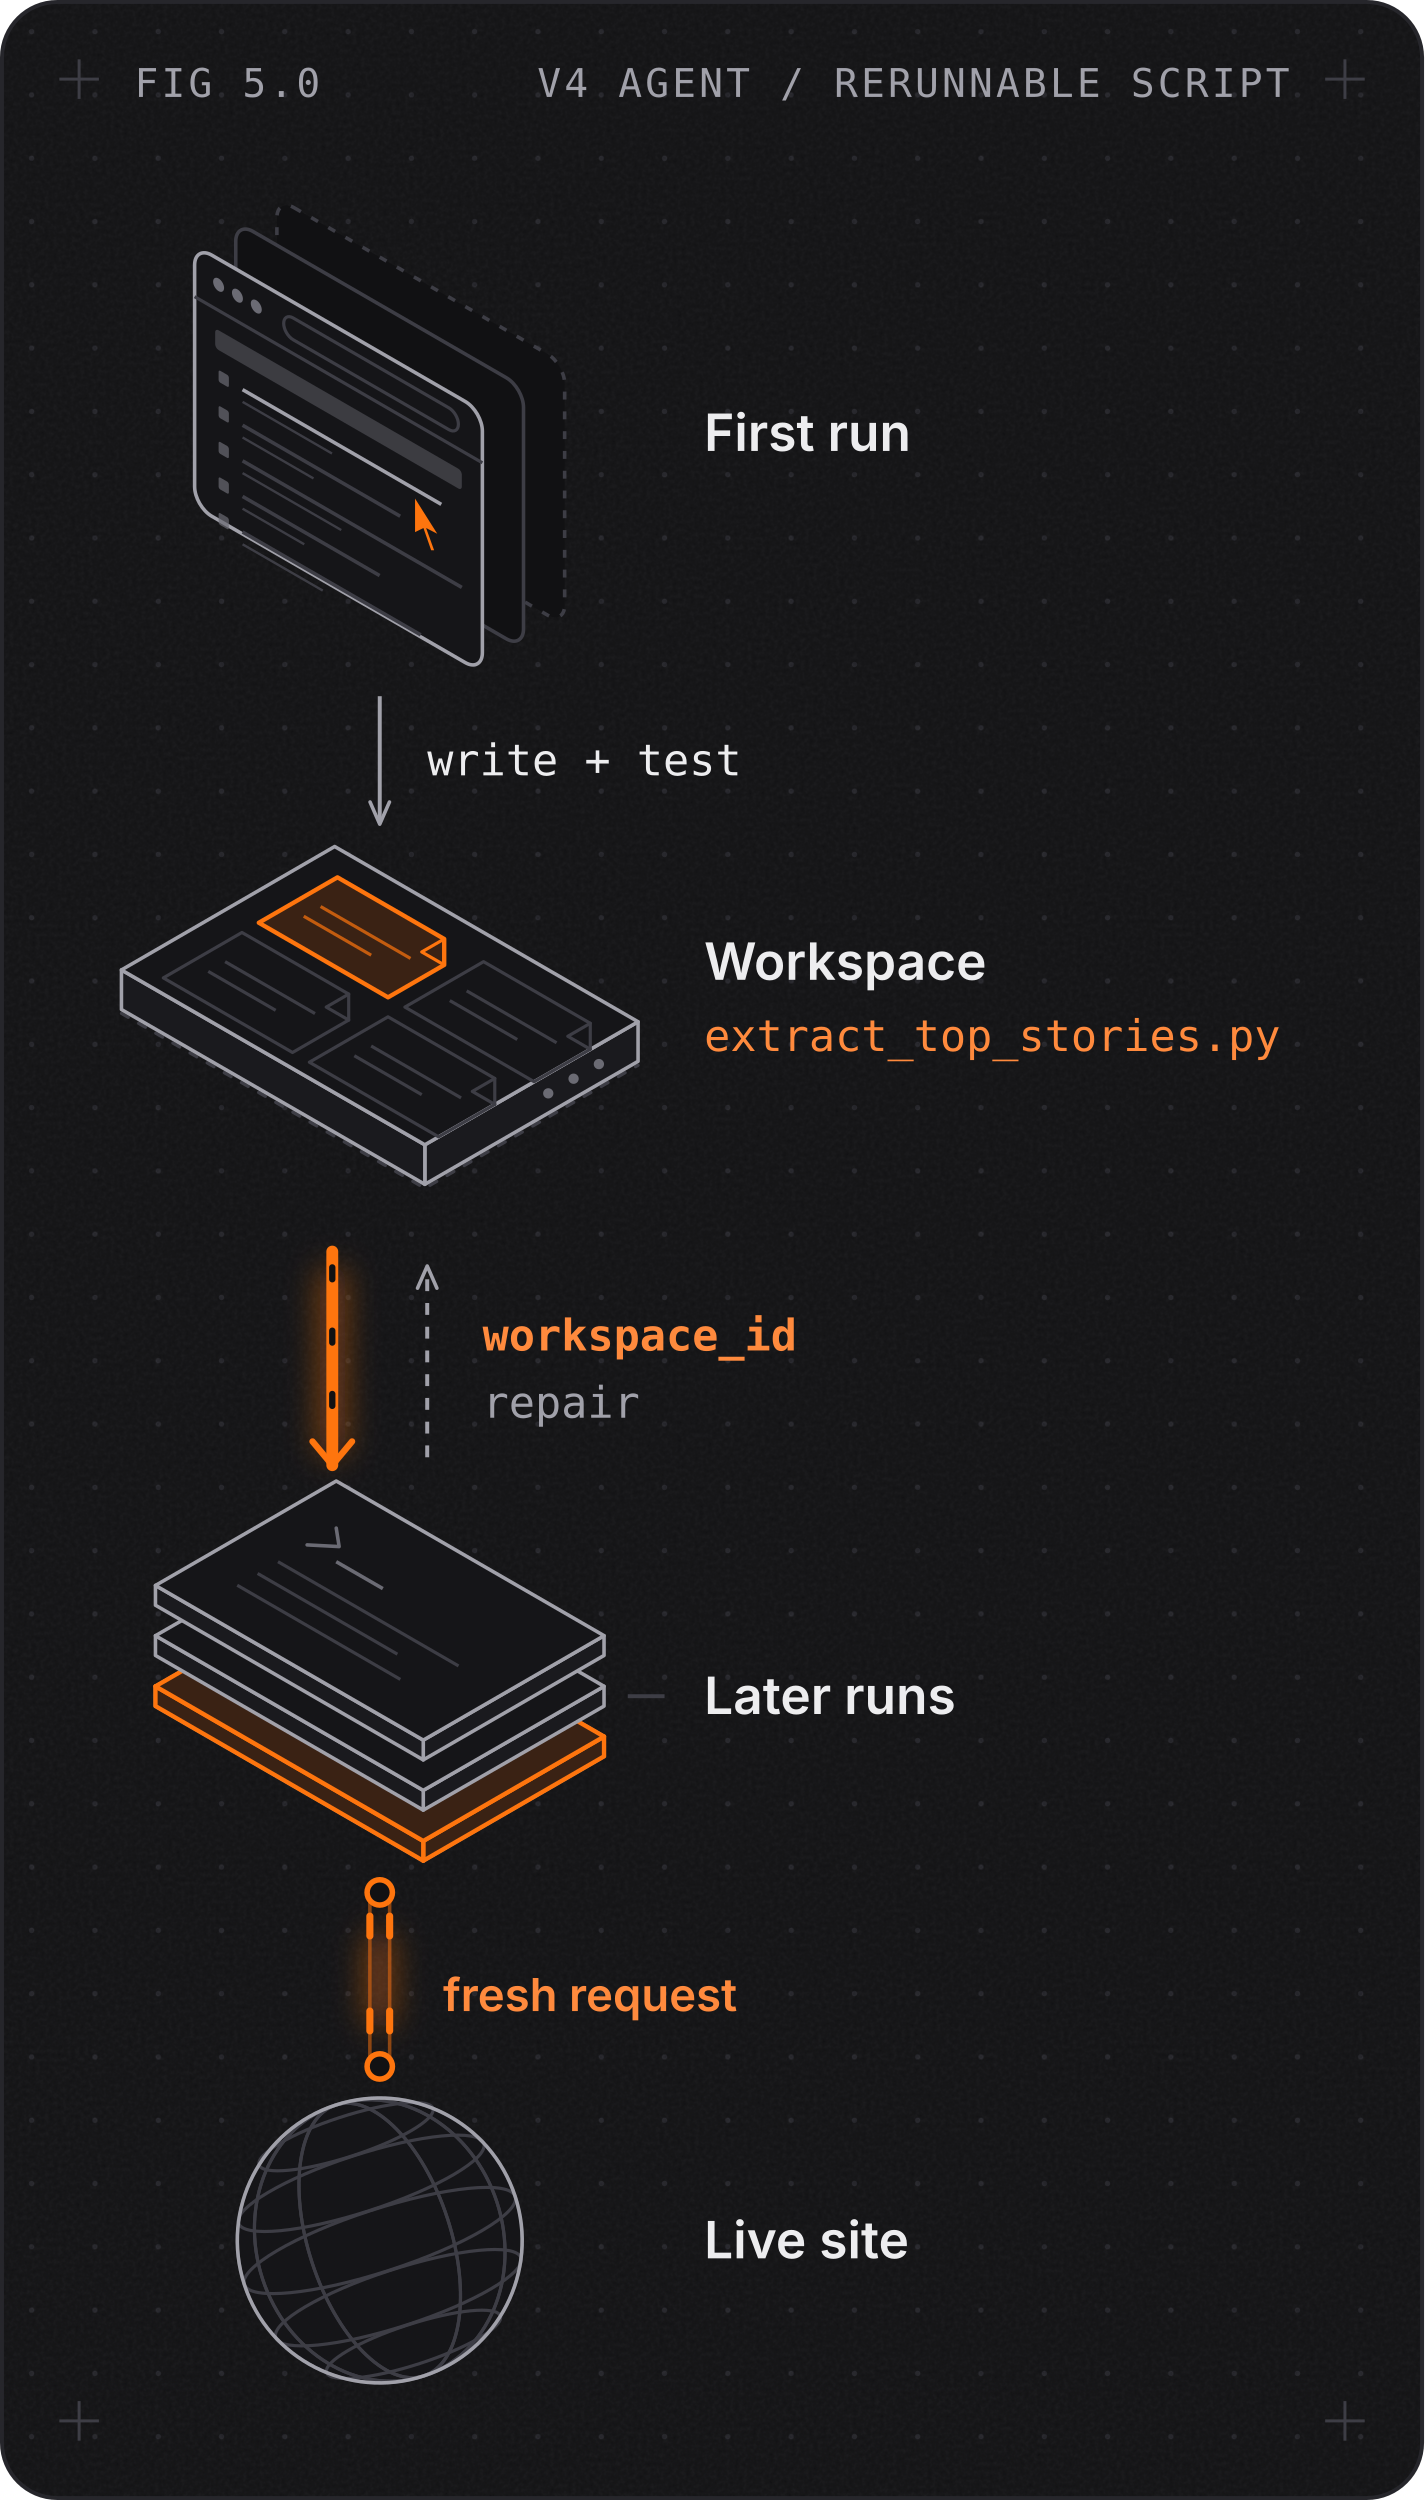
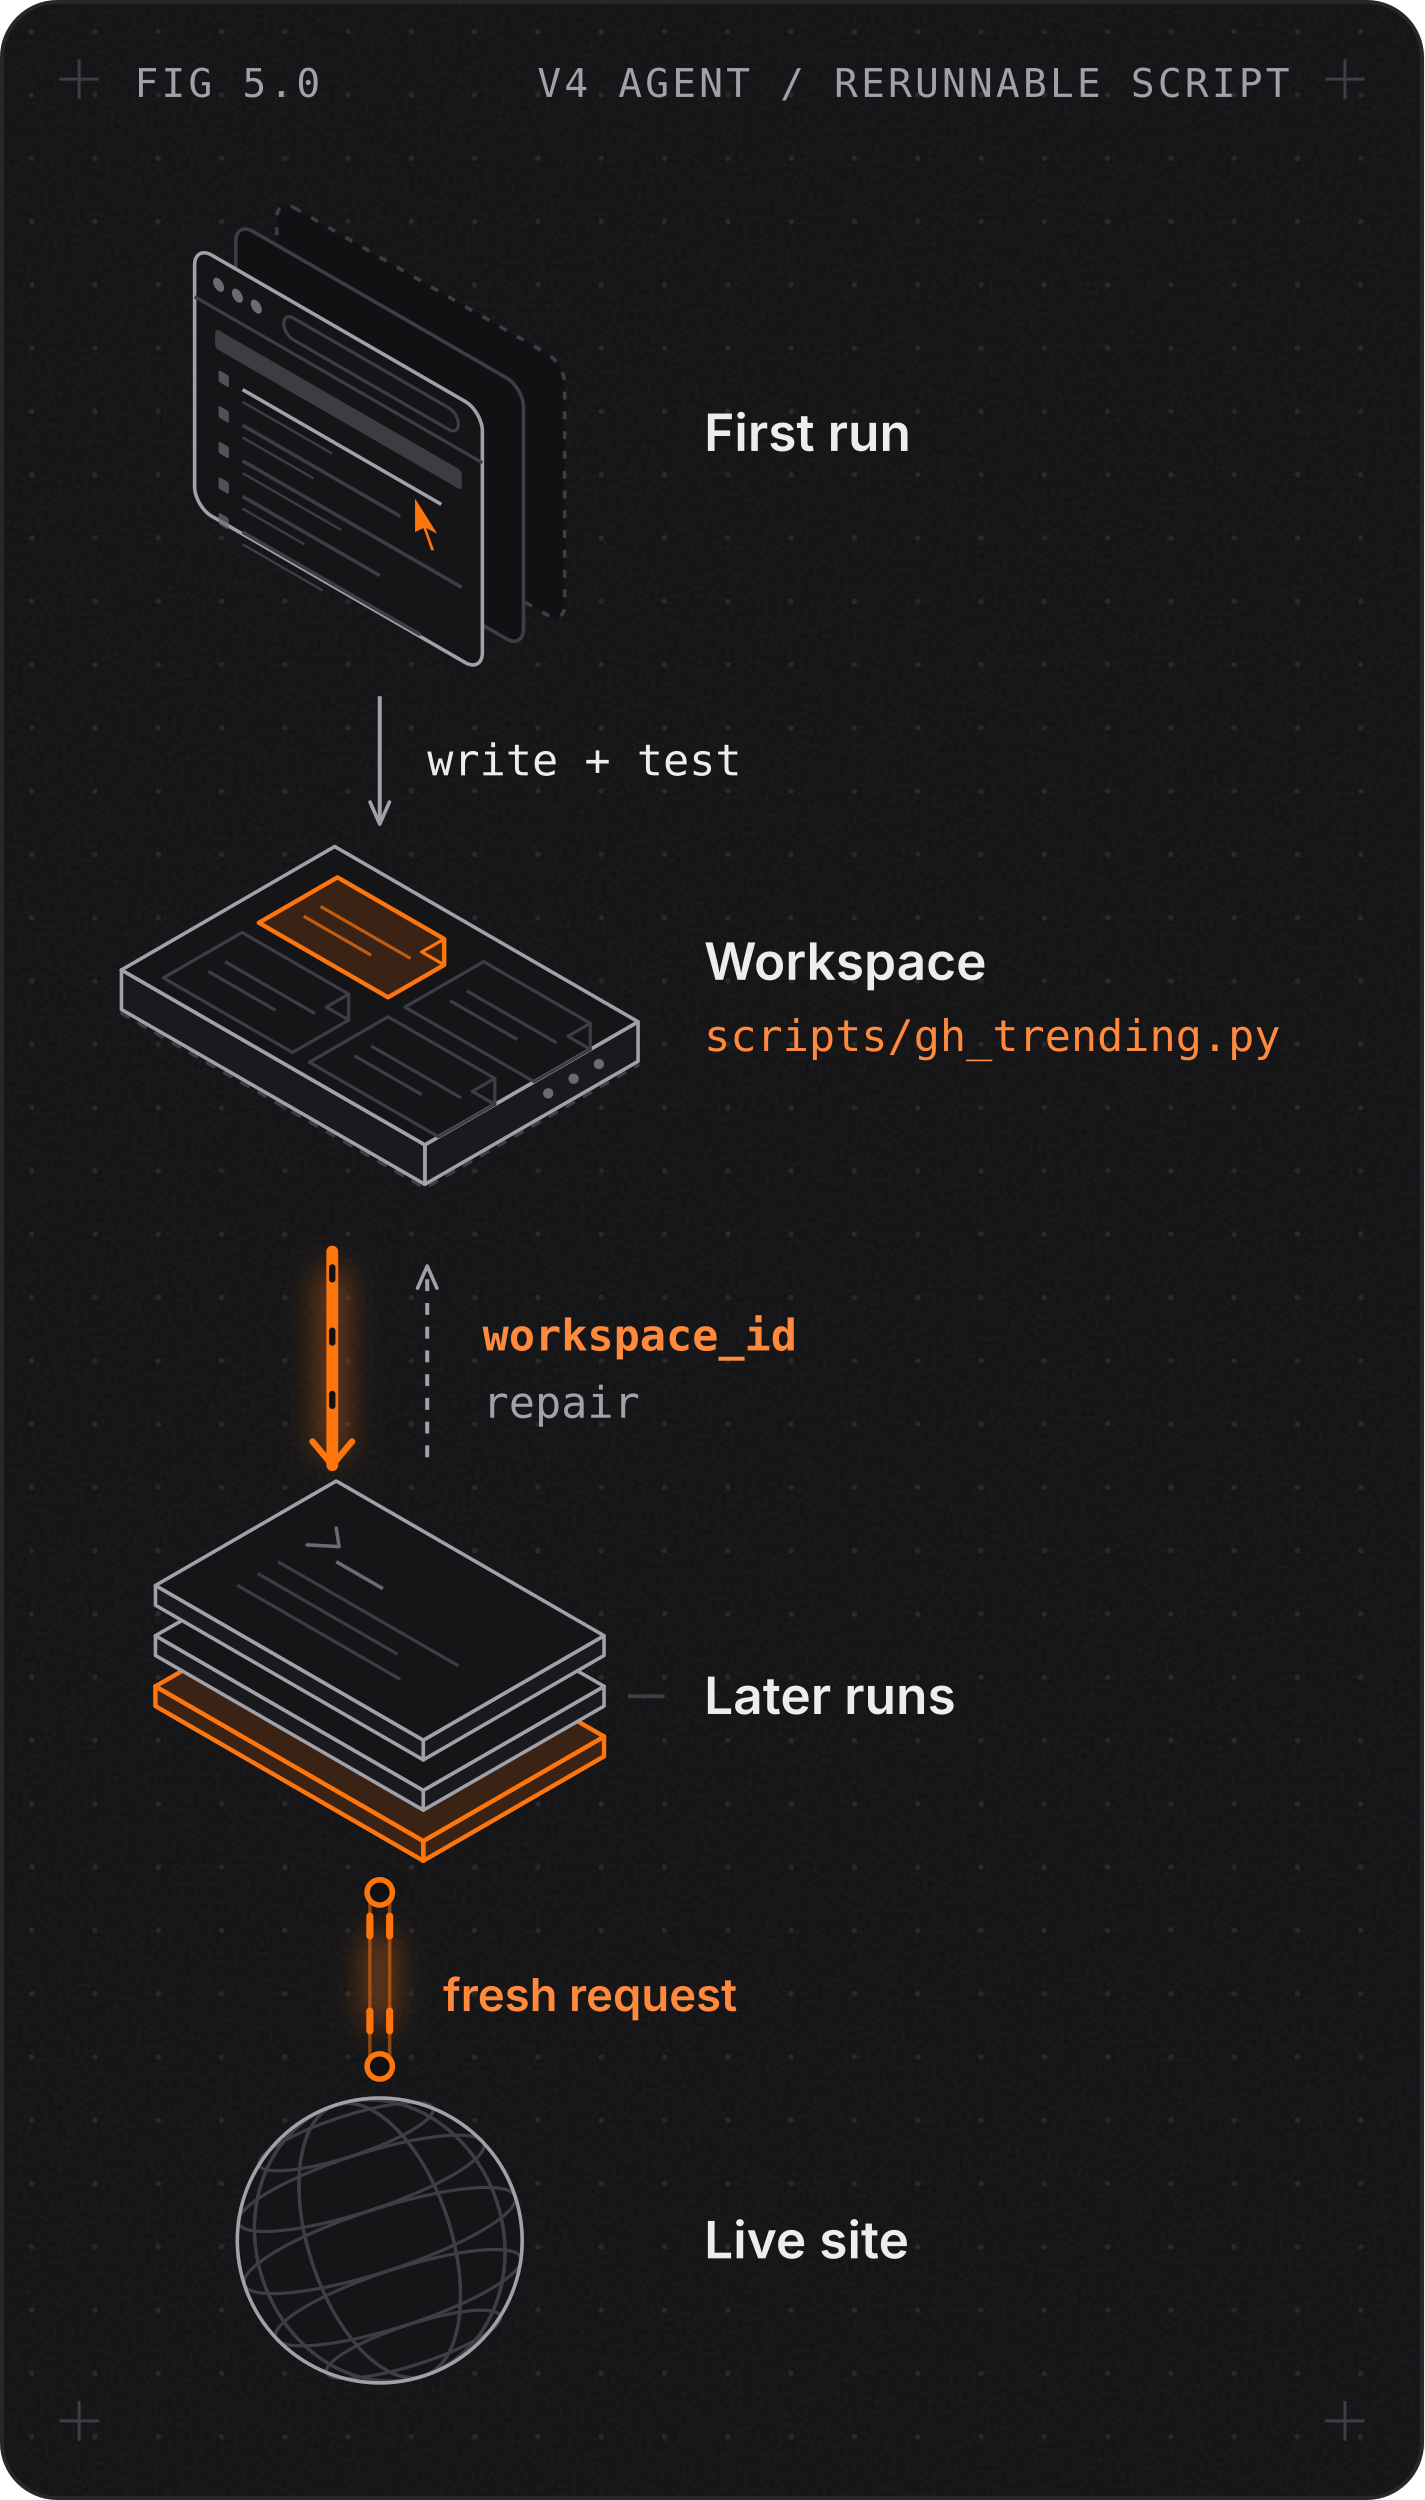
<svg xmlns="http://www.w3.org/2000/svg" viewBox="0 0 360 632" width="360" height="632" role="img" aria-labelledby="t d" fill="none">
  <style>.s{font-family:Geist, Inter, -apple-system, BlinkMacSystemFont, 'Segoe UI', Helvetica, Arial, sans-serif}.m{font-family:'Geist Mono', ui-monospace, SFMono-Regular, Menlo, monospace}text{font-kerning:normal}@keyframes fr{to{stroke-dashoffset:-24}}@keyframes fl{to{stroke-dashoffset:24}}@keyframes fd{to{stroke-dashoffset:-16}}@keyframes cur{0%,100%{transform:translate(0,0)}35%,50%{transform:translate(-30px,9px)}75%{transform:translate(-14px,18px)}}@media (prefers-reduced-motion:no-preference){.pkr{animation:fr 1s linear infinite}.pkl{animation:fl 1.5s linear infinite}.pkd{animation:fd 1.2s linear infinite}.cur{animation:cur 6s ease-in-out infinite}}@keyframes pl0{0%,31.8%{fill-opacity:1;stroke-opacity:1}33.3%,100%{fill-opacity:0;stroke-opacity:0}}@media (prefers-reduced-motion:no-preference){.pl0{animation:pl0 7.5s linear infinite}}@keyframes pl1{0%,33.3%{fill-opacity:0;stroke-opacity:0}34.8%,65.2%{fill-opacity:1;stroke-opacity:1}66.7%,100%{fill-opacity:0;stroke-opacity:0}}@media (prefers-reduced-motion:no-preference){.pl1{animation:pl1 7.5s linear infinite}}@keyframes pl2{0%,66.7%{fill-opacity:0;stroke-opacity:0}68.2%,98.5%{fill-opacity:1;stroke-opacity:1}100%{fill-opacity:0;stroke-opacity:0}}@media (prefers-reduced-motion:no-preference){.pl2{animation:pl2 7.5s linear infinite}}@keyframes spin{0%{transform:scaleX(0)}16.7%{transform:scaleX(.5)}33.3%{transform:scaleX(.866)}50%{transform:scaleX(1)}66.7%{transform:scaleX(.866)}83.3%{transform:scaleX(.5)}100%{transform:scaleX(0)}}.ma{display:none}@media (prefers-reduced-motion:no-preference){.ms{display:none}.ma{display:inline}.mer{transform-origin:96px 566.39px;animation:spin 18s linear infinite}}</style>
  <defs>
    <pattern id="dots" width="16" height="16" patternUnits="userSpaceOnUse">
      <circle cx="8" cy="8" r="0.7" fill="#232328" />
    </pattern>
    <filter id="grain" x="0" y="0" width="100%" height="100%">
      <feTurbulence type="fractalNoise" baseFrequency="0.9" numOctaves="2" seed="7" stitchTiles="stitch" />
      <feColorMatrix values="0 0 0 0 0.5  0 0 0 0 0.5  0 0 0 0 0.5  0 0 0 0.07 0" />
    </filter>
    <clipPath id="card">
      <rect x="0.5" y="0.5" width="359" height="631" rx="14" />
    </clipPath>
    <marker id="ah" viewBox="0 0 10 10" refX="8.5" refY="5" markerWidth="7" markerHeight="7" orient="auto-start-reverse">
      <path d="M1 1.5 L9 5 L1 8.5" stroke="#A1A1AA" stroke-width="1.3" fill="none" stroke-linejoin="round" stroke-linecap="round" />
    </marker>
    <filter id="glow" filterUnits="userSpaceOnUse" x="0" y="0" width="360" height="632">
      <feGaussianBlur stdDeviation="4" />
    </filter>
  </defs>
  <rect x="0.5" y="0.5" width="359" height="631" rx="14" fill="#111113" />
  <g clip-path="url(#card)">
    <rect width="360" height="632" fill="url(#dots)" />
    <rect width="360" height="632" filter="url(#grain)" />
  </g>
  <rect x="0.5" y="0.5" width="359" height="631" rx="14" fill="none" stroke="#26262B" />
  <path d="M15 20h10M20 15v10" stroke="#3D3D45" stroke-width="0.75" />
  <path d="M335 20h10M340 15v10" stroke="#3D3D45" stroke-width="0.75" />
  <path d="M15 612h10M20 607v10" stroke="#3D3D45" stroke-width="0.75" />
  <path d="M335 612h10M340 607v10" stroke="#3D3D45" stroke-width="0.75" />
  <text x="34.0" y="24.5" font-size="10" fill="#A1A1AA" letter-spacing="0.08em" class="m">FIG 5.0</text>
  <text x="326.0" y="24.5" font-size="10" fill="#A1A1AA" text-anchor="end" letter-spacing="0.08em" class="m">V4 AGENT / RERUNNABLE SCRIPT</text>
  <g transform="matrix(0.866,0.5,0,1,70.0,116.0)">
    <rect x="0" y="-66" width="84" height="66" rx="5" fill="#111113" stroke="#3D3D45" stroke-width="0.9" stroke-dasharray="2 3" vector-effect="non-scaling-stroke" />
  </g>
  <g transform="matrix(0.866,0.5,0,1,59.6,122.0)">
    <rect x="0" y="-66" width="84" height="66" rx="5" fill="#111113" stroke="#3D3D45" stroke-width="0.9" vector-effect="non-scaling-stroke" />
  </g>
  <g transform="matrix(0.866,0.5,0,1,49.2,128.0)">
    <rect x="0" y="-66" width="84" height="66" rx="5" fill="#151518" stroke="#A1A1AA" stroke-width="0.9" vector-effect="non-scaling-stroke" />
    <line x1="0" y1="-53" x2="84" y2="-53" stroke="#3D3D45" stroke-width="0.8" vector-effect="non-scaling-stroke" />
    <circle cx="7.0" cy="-59.5" r="1.6" fill="#6B6B74" />
    <circle cx="12.5" cy="-59.5" r="1.6" fill="#6B6B74" />
    <circle cx="18.0" cy="-59.5" r="1.6" fill="#6B6B74" />
    <rect x="26" y="-62" width="51" height="5.5" rx="2.75" stroke="#3D3D45" stroke-width="0.8" vector-effect="non-scaling-stroke" />
    <rect x="6" y="-48" width="72" height="5" rx="1" fill="#6B6B74" fill-opacity=".45" />
    <rect x="7" y="-38" width="3" height="3" rx=".5" fill="#6B6B74" fill-opacity=".7" />
    <line x1="14" y1="-36.5" x2="72" y2="-36.5" stroke="#A1A1AA" stroke-width="0.9" vector-effect="non-scaling-stroke" />
    <line x1="14" y1="-33.4" x2="40.1" y2="-33.4" stroke="#3D3D45" stroke-width="0.6" vector-effect="non-scaling-stroke" />
    <rect x="7" y="-29" width="3" height="3" rx=".5" fill="#6B6B74" fill-opacity=".7" />
    <line x1="14" y1="-27.5" x2="60" y2="-27.5" stroke="#3D3D45" stroke-width="0.9" vector-effect="non-scaling-stroke" />
    <line x1="14" y1="-24.4" x2="34.7" y2="-24.4" stroke="#3D3D45" stroke-width="0.6" vector-effect="non-scaling-stroke" />
    <rect x="7" y="-20" width="3" height="3" rx=".5" fill="#6B6B74" fill-opacity=".7" />
    <line x1="14" y1="-18.5" x2="78" y2="-18.5" stroke="#3D3D45" stroke-width="0.9" vector-effect="non-scaling-stroke" />
    <line x1="14" y1="-15.4" x2="42.8" y2="-15.4" stroke="#3D3D45" stroke-width="0.6" vector-effect="non-scaling-stroke" />
    <rect x="7" y="-11" width="3" height="3" rx=".5" fill="#6B6B74" fill-opacity=".7" />
    <line x1="14" y1="-9.5" x2="54" y2="-9.5" stroke="#3D3D45" stroke-width="0.9" vector-effect="non-scaling-stroke" />
    <line x1="14" y1="-6.4" x2="32.0" y2="-6.4" stroke="#3D3D45" stroke-width="0.6" vector-effect="non-scaling-stroke" />
    <rect x="7" y="-2" width="3" height="3" rx=".5" fill="#6B6B74" fill-opacity=".7" />
    <line x1="14" y1="-0.5" x2="66" y2="-0.5" stroke="#3D3D45" stroke-width="0.9" vector-effect="non-scaling-stroke" />
    <line x1="14" y1="2.6" x2="37.4" y2="2.6" stroke="#3D3D45" stroke-width="0.6" vector-effect="non-scaling-stroke" />
    <path class="cur" d="M64 -35 l0 10 l2.6 -2.4 l2.2 4.4 l1.6 -0.8 l-2.2 -4.2 l3.6 -0.2z" fill="#FE750E" stroke="#151518" stroke-width="0.6" vector-effect="non-scaling-stroke" />
  </g>
  <text x="178.0" y="114.0" font-size="13" fill="#EDEDEF" font-weight="600" class="s">First run</text>
  <path d="M96 176.0 V208.0" stroke="#A1A1AA" stroke-width="1" marker-end="url(#ah)" />
  <text x="108.0" y="196.0" font-size="11" fill="#EDEDEF" class="m">write + test</text>
  <polyline points="30.7,256.2 107.4,300.4 161.3,269.3" stroke="#3D3D45" stroke-width="0.8" stroke-dasharray="2 3" stroke-linejoin="round" stroke-linecap="round" />
  <polygon points="161.3,258.3 107.4,289.4 107.4,299.4 161.3,268.3" fill="#1A1A1E" stroke="#A1A1AA" stroke-width="0.9" stroke-linejoin="round" stroke-linecap="round" />
  <polygon points="30.7,245.2 107.4,289.4 107.4,299.4 30.7,255.2" fill="#1A1A1E" stroke="#A1A1AA" stroke-width="0.9" stroke-linejoin="round" stroke-linecap="round" />
  <polygon points="84.6,214.0 161.3,258.3 107.4,289.4 30.7,245.2" fill="#151518" stroke="#A1A1AA" stroke-width="0.9" stroke-linejoin="round" stroke-linecap="round" />
  <g transform="matrix(0.866,0.5,-0.866,0.5,84.6,214.0) scale(0.82)">
    <path d="M10 9 h38 l8 8 v20 h-46 z" stroke="#FE750E" stroke-width="1.1" fill="#3A2214" vector-effect="non-scaling-stroke" stroke-linejoin="round" stroke-linecap="round" />
    <path d="M48 9 v8 h8" stroke="#FE750E" stroke-width=".8" vector-effect="non-scaling-stroke" stroke-linejoin="round" stroke-linecap="round" />
    <line x1="16" y1="21" x2="48" y2="21" stroke="#FE750E" stroke-opacity="0.7" stroke-width=".8" vector-effect="non-scaling-stroke" />
    <line x1="16" y1="27" x2="40" y2="27" stroke="#FE750E" stroke-opacity="0.7" stroke-width=".8" vector-effect="non-scaling-stroke" />
    <path d="M62 9 h38 l8 8 v20 h-46 z" stroke="#3D3D45" stroke-width="0.8" vector-effect="non-scaling-stroke" stroke-linejoin="round" stroke-linecap="round" />
    <path d="M100 9 v8 h8" stroke="#3D3D45" stroke-width=".8" vector-effect="non-scaling-stroke" stroke-linejoin="round" stroke-linecap="round" />
    <line x1="68" y1="21" x2="100" y2="21" stroke="#3D3D45" stroke-opacity="1" stroke-width=".8" vector-effect="non-scaling-stroke" />
    <line x1="68" y1="27" x2="92" y2="27" stroke="#3D3D45" stroke-opacity="1" stroke-width=".8" vector-effect="non-scaling-stroke" />
    <path d="M10 43 h38 l8 8 v20 h-46 z" stroke="#3D3D45" stroke-width="0.8" vector-effect="non-scaling-stroke" stroke-linejoin="round" stroke-linecap="round" />
    <path d="M48 43 v8 h8" stroke="#3D3D45" stroke-width=".8" vector-effect="non-scaling-stroke" stroke-linejoin="round" stroke-linecap="round" />
    <line x1="16" y1="55" x2="48" y2="55" stroke="#3D3D45" stroke-opacity="1" stroke-width=".8" vector-effect="non-scaling-stroke" />
    <line x1="16" y1="61" x2="40" y2="61" stroke="#3D3D45" stroke-opacity="1" stroke-width=".8" vector-effect="non-scaling-stroke" />
    <path d="M62 43 h38 l8 8 v20 h-46 z" stroke="#3D3D45" stroke-width="0.8" vector-effect="non-scaling-stroke" stroke-linejoin="round" stroke-linecap="round" />
    <path d="M100 43 v8 h8" stroke="#3D3D45" stroke-width=".8" vector-effect="non-scaling-stroke" stroke-linejoin="round" stroke-linecap="round" />
    <line x1="68" y1="55" x2="100" y2="55" stroke="#3D3D45" stroke-opacity="1" stroke-width=".8" vector-effect="non-scaling-stroke" />
    <line x1="68" y1="61" x2="92" y2="61" stroke="#3D3D45" stroke-opacity="1" stroke-width=".8" vector-effect="non-scaling-stroke" />
  </g>
  <circle cx="151.4" cy="269.0" r="1.3" fill="#6B6B74" />
  <circle cx="145.0" cy="272.7" r="1.3" fill="#6B6B74" />
  <circle cx="138.6" cy="276.4" r="1.3" fill="#6B6B74" />
  <text x="178.0" y="247.7" font-size="13" fill="#EDEDEF" font-weight="600" class="s">Workspace</text>
-   <text x="178.0" y="265.7" font-size="11" fill="#FF8A3D" class="m">extract_top_stories.py</text>
+   <text x="178.0" y="265.7" font-size="11" fill="#FF8A3D" class="m">scripts/gh_trending.py</text>
  <polygon points="152.7,439.0 107.0,465.4 107.0,470.4 152.7,444.0" fill="#1A1A1E" stroke="#A1A1AA" stroke-width="0.9" stroke-linejoin="round" stroke-linecap="round" />
  <polygon points="39.3,426.3 107.0,465.4 107.0,470.4 39.3,431.3" fill="#1A1A1E" stroke="#A1A1AA" stroke-width="0.9" stroke-linejoin="round" stroke-linecap="round" />
  <polygon points="85.0,399.9 152.7,439.0 107.0,465.4 39.3,426.3" fill="#151518" stroke="#A1A1AA" stroke-width="0.9" stroke-linejoin="round" stroke-linecap="round" />
  <g class="pl0" fill="#3A2214" stroke="#FE750E" stroke-width="1.1" stroke-linejoin="round" stroke-linecap="round" fill-opacity="1" stroke-opacity="1">
    <polygon points="152.7,439.0 107.0,465.4 107.0,470.4 152.7,444.0" />
    <polygon points="39.3,426.3 107.0,465.4 107.0,470.4 39.3,431.3" />
    <polygon points="85.0,399.9 152.7,439.0 107.0,465.4 39.3,426.3" />
  </g>
  <g transform="matrix(0.866,0.5,-0.866,0.5,85.0,399.9) scale(0.85)">
    <path d="M14 14 l6 5 l-6 5" stroke="#6B6B74" stroke-width=".9" vector-effect="non-scaling-stroke" stroke-linejoin="round" stroke-linecap="round" />
    <line x1="24" y1="24" x2="40" y2="24" stroke="#6B6B74" stroke-width=".9" vector-effect="non-scaling-stroke" />
    <line x1="14" y1="34" x2="76" y2="34" stroke="#3D3D45" stroke-width=".8" vector-effect="non-scaling-stroke" />
    <line x1="14" y1="41" x2="62" y2="41" stroke="#3D3D45" stroke-width=".8" vector-effect="non-scaling-stroke" />
    <line x1="14" y1="48" x2="70" y2="48" stroke="#3D3D45" stroke-width=".8" vector-effect="non-scaling-stroke" />
  </g>
  <polygon points="152.7,426.3 107.0,452.6 107.0,457.6 152.7,431.3" fill="#1A1A1E" stroke="#A1A1AA" stroke-width="0.9" stroke-linejoin="round" stroke-linecap="round" />
  <polygon points="39.3,413.5 107.0,452.6 107.0,457.6 39.3,418.5" fill="#1A1A1E" stroke="#A1A1AA" stroke-width="0.9" stroke-linejoin="round" stroke-linecap="round" />
  <polygon points="85.0,387.2 152.7,426.3 107.0,452.6 39.3,413.5" fill="#151518" stroke="#A1A1AA" stroke-width="0.9" stroke-linejoin="round" stroke-linecap="round" />
  <g class="pl1" fill="#3A2214" stroke="#FE750E" stroke-width="1.1" stroke-linejoin="round" stroke-linecap="round" fill-opacity="0" stroke-opacity="0">
    <polygon points="152.7,426.3 107.0,452.6 107.0,457.6 152.7,431.3" />
    <polygon points="39.3,413.5 107.0,452.6 107.0,457.6 39.3,418.5" />
    <polygon points="85.0,387.2 152.7,426.3 107.0,452.6 39.3,413.5" />
  </g>
  <g transform="matrix(0.866,0.5,-0.866,0.5,85.0,387.2) scale(0.85)">
    <path d="M14 14 l6 5 l-6 5" stroke="#6B6B74" stroke-width=".9" vector-effect="non-scaling-stroke" stroke-linejoin="round" stroke-linecap="round" />
    <line x1="24" y1="24" x2="40" y2="24" stroke="#6B6B74" stroke-width=".9" vector-effect="non-scaling-stroke" />
    <line x1="14" y1="34" x2="76" y2="34" stroke="#3D3D45" stroke-width=".8" vector-effect="non-scaling-stroke" />
    <line x1="14" y1="41" x2="62" y2="41" stroke="#3D3D45" stroke-width=".8" vector-effect="non-scaling-stroke" />
    <line x1="14" y1="48" x2="70" y2="48" stroke="#3D3D45" stroke-width=".8" vector-effect="non-scaling-stroke" />
  </g>
  <polygon points="152.7,413.5 107.0,439.9 107.0,444.9 152.7,418.5" fill="#1A1A1E" stroke="#A1A1AA" stroke-width="0.9" stroke-linejoin="round" stroke-linecap="round" />
  <polygon points="39.3,400.8 107.0,439.9 107.0,444.9 39.3,405.8" fill="#1A1A1E" stroke="#A1A1AA" stroke-width="0.9" stroke-linejoin="round" stroke-linecap="round" />
  <polygon points="85.0,374.4 152.7,413.5 107.0,439.9 39.3,400.8" fill="#151518" stroke="#A1A1AA" stroke-width="0.9" stroke-linejoin="round" stroke-linecap="round" />
  <g class="pl2" fill="#3A2214" stroke="#FE750E" stroke-width="1.1" stroke-linejoin="round" stroke-linecap="round" fill-opacity="0" stroke-opacity="0">
    <polygon points="152.7,413.5 107.0,439.9 107.0,444.9 152.7,418.5" />
    <polygon points="39.3,400.8 107.0,439.9 107.0,444.9 39.3,405.8" />
    <polygon points="85.0,374.4 152.7,413.5 107.0,439.9 39.3,400.8" />
  </g>
  <g transform="matrix(0.866,0.5,-0.866,0.5,85.0,374.4) scale(0.85)">
    <path d="M14 14 l6 5 l-6 5" stroke="#6B6B74" stroke-width=".9" vector-effect="non-scaling-stroke" stroke-linejoin="round" stroke-linecap="round" />
    <line x1="24" y1="24" x2="40" y2="24" stroke="#6B6B74" stroke-width=".9" vector-effect="non-scaling-stroke" />
    <line x1="14" y1="34" x2="76" y2="34" stroke="#3D3D45" stroke-width=".8" vector-effect="non-scaling-stroke" />
    <line x1="14" y1="41" x2="62" y2="41" stroke="#3D3D45" stroke-width=".8" vector-effect="non-scaling-stroke" />
    <line x1="14" y1="48" x2="70" y2="48" stroke="#3D3D45" stroke-width=".8" vector-effect="non-scaling-stroke" />
  </g>
  <rect x="81" y="320.4" width="6" height="48.0" rx="3" fill="#FE750E" fill-opacity="0.5" filter="url(#glow)" />
  <path d="M84 316.4 V370.4" stroke="#FE750E" stroke-width="3" stroke-linecap="round" />
  <path d="M79 364.4 l5 6 l5 -6" stroke="#FE750E" stroke-width="1.6" stroke-linejoin="round" stroke-linecap="round" />
  <path class="pkd" d="M84 320.4 V362.4" stroke="#111113" stroke-width="1.6" stroke-dasharray="3 13" stroke-linecap="round" />
  <path d="M108 368.4 V320.4" stroke="#A1A1AA" stroke-width="1" stroke-dasharray="3 3" marker-end="url(#ah)" />
  <text x="122.0" y="341.4" font-size="11" fill="#FF8A3D" font-weight="600" class="m">workspace_id</text>
  <text x="122.0" y="358.4" font-size="11" fill="#A1A1AA" class="m">repair</text>
  <path d="M158.7 428.8 H168" stroke="#3D3D45" stroke-width="1" />
  <text x="178.0" y="433.3" font-size="13" fill="#EDEDEF" font-weight="600" class="s">Later runs</text>
  <g transform="rotate(90 96 478.4)">
    <rect x="106.0" y="475.4" width="24.0" height="6" rx="3" fill="#FE750E" fill-opacity="0.5" filter="url(#glow)" />
    <line x1="96.0" y1="475.9" x2="140.0" y2="475.9" stroke="#FE750E" stroke-width="0.9" stroke-opacity=".5" />
    <line class="pkr" x1="102.0" y1="475.9" x2="134.0" y2="475.9" stroke="#FE750E" stroke-width="1.8" stroke-linecap="round" stroke-dasharray="5 19" />
    <line x1="96.0" y1="480.9" x2="140.0" y2="480.9" stroke="#FE750E" stroke-width="0.9" stroke-opacity=".5" />
    <line class="pkl" x1="102.0" y1="480.9" x2="134.0" y2="480.9" stroke="#FE750E" stroke-width="1.8" stroke-linecap="round" stroke-dasharray="5 19" />
    <circle cx="96.0" cy="478.4" r="3.2" fill="#111113" stroke="#FE750E" stroke-width="1.4" />
    <circle cx="140.0" cy="478.4" r="3.2" fill="#111113" stroke="#FE750E" stroke-width="1.4" />
  </g>
  <text x="112.0" y="508.4" font-size="11.5" fill="#FF8A3D" font-weight="600" class="s">fresh request</text>
  <g transform="rotate(-18 96 566.39)">
    <circle cx="96" cy="566.39" r="36" fill="#151518" />
    <ellipse cx="96" cy="594.0" rx="23.1" ry="5.1" stroke="#3D3D45" stroke-width="0.8" />
    <ellipse cx="96" cy="581.6" rx="32.6" ry="7.2" stroke="#3D3D45" stroke-width="0.8" />
    <ellipse cx="96" cy="566.4" rx="36.0" ry="7.9" stroke="#3D3D45" stroke-width="0.8" />
    <ellipse cx="96" cy="551.2" rx="32.6" ry="7.2" stroke="#3D3D45" stroke-width="0.8" />
    <ellipse cx="96" cy="538.8" rx="23.1" ry="5.1" stroke="#3D3D45" stroke-width="0.8" />
    <g class="ms">
      <ellipse cx="96" cy="566.39" rx="36" ry="36" transform="matrix(0.000,0,0,1,96.00,0)" stroke="#3D3D45" stroke-width="0.8" vector-effect="non-scaling-stroke" />
      <ellipse cx="96" cy="566.39" rx="36" ry="36" transform="matrix(0.500,0,0,1,48.00,0)" stroke="#3D3D45" stroke-width="0.8" vector-effect="non-scaling-stroke" />
      <ellipse cx="96" cy="566.39" rx="36" ry="36" transform="matrix(0.866,0,0,1,12.86,0)" stroke="#3D3D45" stroke-width="0.8" vector-effect="non-scaling-stroke" />
      <ellipse cx="96" cy="566.39" rx="36" ry="36" transform="matrix(1.000,0,0,1,0.00,0)" stroke="#3D3D45" stroke-width="0.8" vector-effect="non-scaling-stroke" />
      <ellipse cx="96" cy="566.39" rx="36" ry="36" transform="matrix(0.866,0,0,1,12.86,0)" stroke="#3D3D45" stroke-width="0.8" vector-effect="non-scaling-stroke" />
      <ellipse cx="96" cy="566.39" rx="36" ry="36" transform="matrix(0.500,0,0,1,48.00,0)" stroke="#3D3D45" stroke-width="0.8" vector-effect="non-scaling-stroke" />
    </g>
    <g class="ma">
      <g class="mer" style="animation-delay:0s">
        <ellipse cx="96" cy="566.39" rx="36" ry="36" stroke="#3D3D45" stroke-width="0.8" vector-effect="non-scaling-stroke" />
      </g>
      <g class="mer" style="animation-delay:-3s">
        <ellipse cx="96" cy="566.39" rx="36" ry="36" stroke="#3D3D45" stroke-width="0.8" vector-effect="non-scaling-stroke" />
      </g>
      <g class="mer" style="animation-delay:-6s">
        <ellipse cx="96" cy="566.39" rx="36" ry="36" stroke="#3D3D45" stroke-width="0.8" vector-effect="non-scaling-stroke" />
      </g>
      <g class="mer" style="animation-delay:-9s">
        <ellipse cx="96" cy="566.39" rx="36" ry="36" stroke="#3D3D45" stroke-width="0.8" vector-effect="non-scaling-stroke" />
      </g>
      <g class="mer" style="animation-delay:-12s">
        <ellipse cx="96" cy="566.39" rx="36" ry="36" stroke="#3D3D45" stroke-width="0.8" vector-effect="non-scaling-stroke" />
      </g>
      <g class="mer" style="animation-delay:-15s">
        <ellipse cx="96" cy="566.39" rx="36" ry="36" stroke="#3D3D45" stroke-width="0.8" vector-effect="non-scaling-stroke" />
      </g>
    </g>
    <circle cx="96" cy="566.39" r="36" stroke="#A1A1AA" stroke-width="0.9" />
  </g>
  <text x="178.0" y="570.9" font-size="13" fill="#EDEDEF" font-weight="600" class="s">Live site</text>
</svg>
